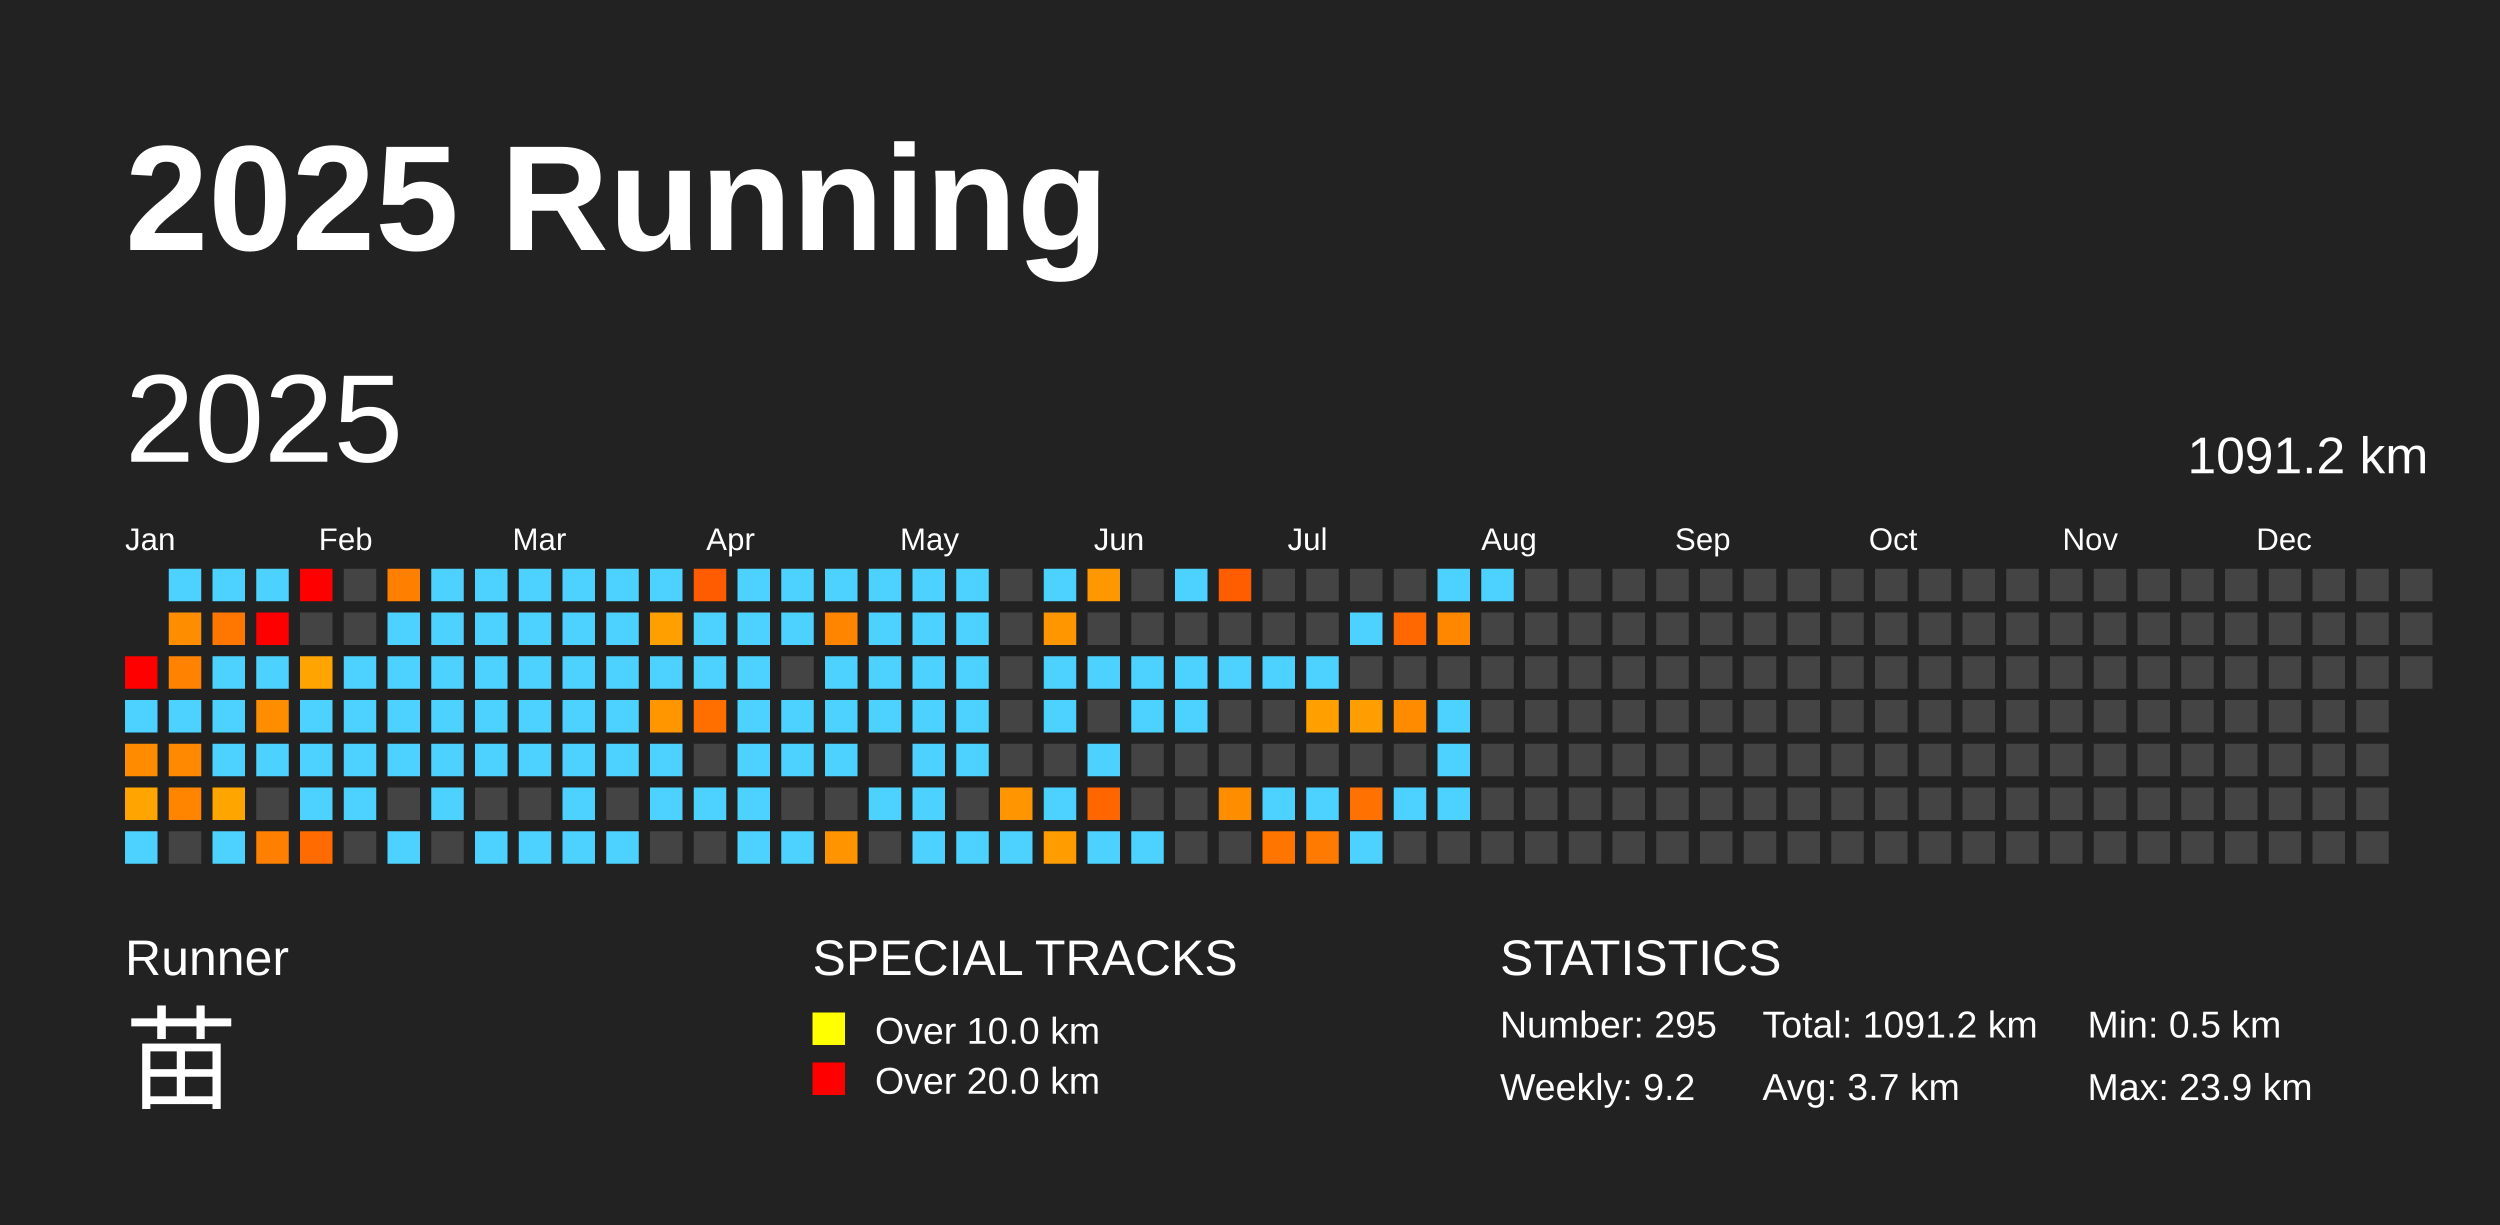
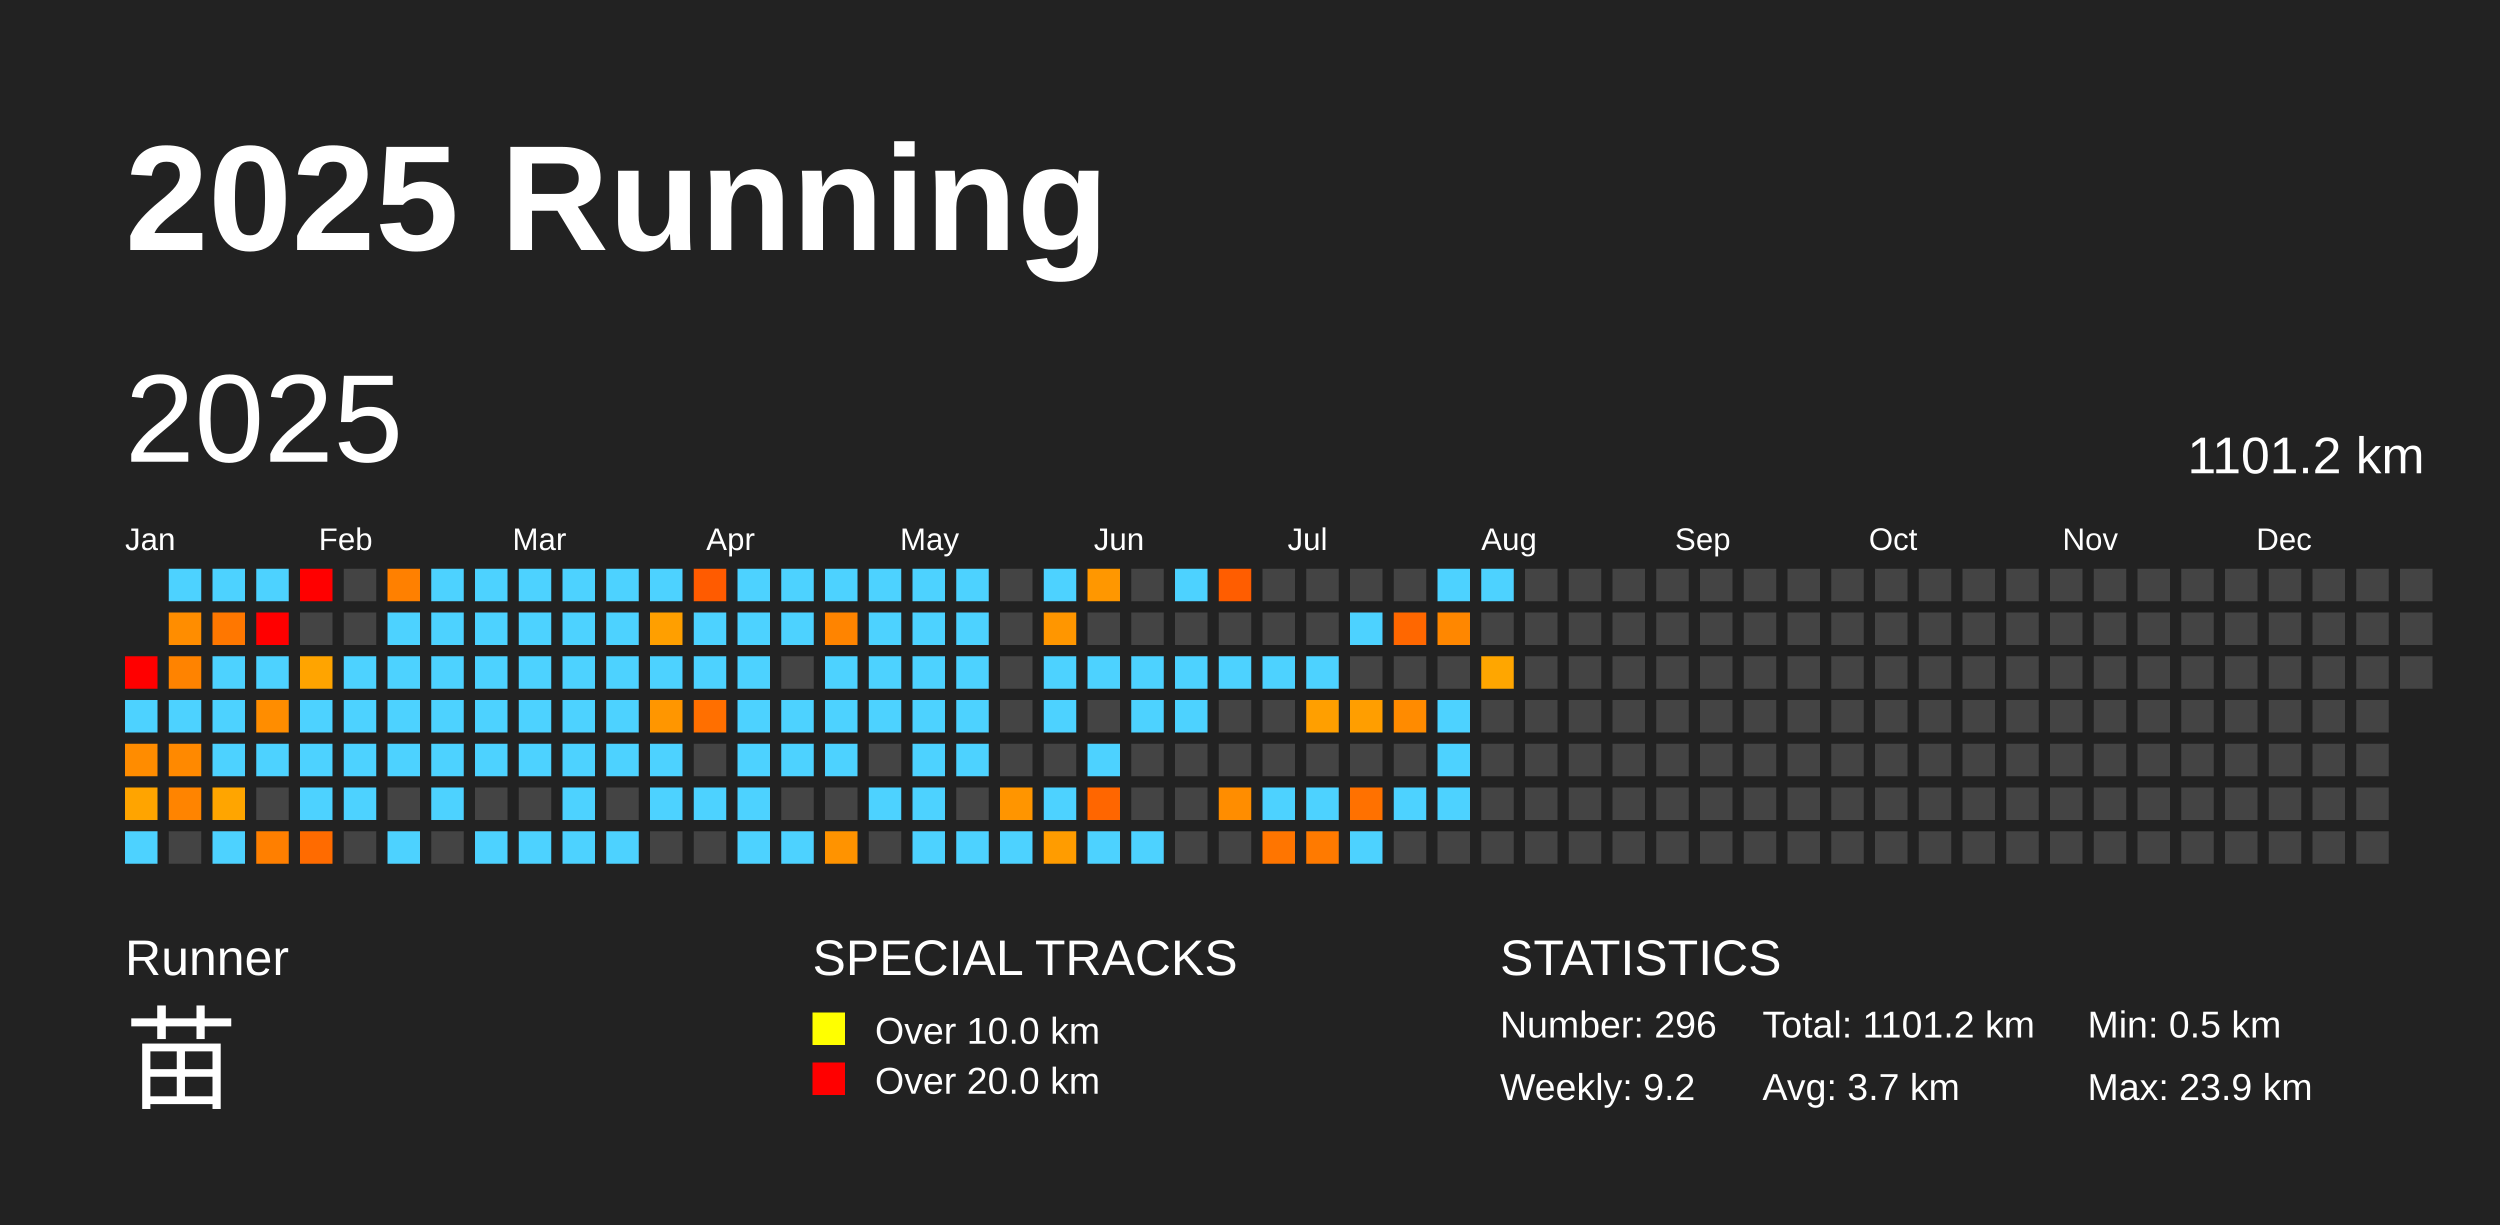
<svg xmlns="http://www.w3.org/2000/svg" baseProfile="full" height="98mm" version="1.1" viewBox="0,0,200,98" width="200mm">
  <defs />
  <rect fill="#222222" height="98" width="200" x="0" y="0" />
  <text fill="#FFFFFF" style="font-size:12px; font-family:Arial; font-weight:bold;" x="10" y="20">2025 Running</text>
  <text fill="#FFFFFF" style="font-size:4px; font-family:Arial" x="10" y="78">Runner</text>
  <text fill="#FFFFFF" style="font-size:9px; font-family:Arial" x="10" y="88">苗</text>
  <text fill="#FFFFFF" style="font-size:4px; font-family:Arial" x="65" y="78">SPECIAL TRACKS</text>
  <rect fill="yellow" height="2.6" width="2.6" x="65" y="81" />
  <text fill="#FFFFFF" style="font-size:3px; font-family:Arial" x="70" y="83.5">Over 10.0 km</text>
  <rect fill="red" height="2.6" width="2.6" x="65" y="85" />
  <text fill="#FFFFFF" style="font-size:3px; font-family:Arial" x="70" y="87.5">Over 20.0 km</text>
  <text fill="#FFFFFF" style="font-size:4px; font-family:Arial" x="120" y="78">STATISTICS</text>
-   <text fill="#FFFFFF" style="font-size:3px; font-family:Arial" x="120" y="83">Number: 295</text>
+   <text fill="#FFFFFF" style="font-size:3px; font-family:Arial" x="120" y="83">Number: 296</text>
  <text fill="#FFFFFF" style="font-size:3px; font-family:Arial" x="120" y="88">Weekly: 9.2</text>
-   <text fill="#FFFFFF" style="font-size:3px; font-family:Arial" x="141" y="83">Total: 1091.2 km</text>
+   <text fill="#FFFFFF" style="font-size:3px; font-family:Arial" x="141" y="83">Total: 1101.2 km</text>
  <text fill="#FFFFFF" style="font-size:3px; font-family:Arial" x="141" y="88">Avg: 3.7 km</text>
  <text fill="#FFFFFF" style="font-size:3px; font-family:Arial" x="167" y="83">Min: 0.5 km</text>
  <text fill="#FFFFFF" style="font-size:3px; font-family:Arial" x="167" y="88">Max: 23.9 km</text>
  <text dominant-baseline="hanging" fill="#FFFFFF" style="font-size:10.0px; font-family:Arial;" x="10" y="30">2025</text>
-   <text dominant-baseline="hanging" fill="#FFFFFF" style="font-size:4.125px; font-family:Arial;" x="175" y="35">1091.2 km</text>
+   <text dominant-baseline="hanging" fill="#FFFFFF" style="font-size:4.125px; font-family:Arial;" x="175" y="35">1101.2 km</text>
  <text fill="#FFFFFF" style="font-size:2.5px; font-family:Arial" x="10.0" y="44">Jan</text>
  <text fill="#FFFFFF" style="font-size:2.5px; font-family:Arial" x="25.5" y="44">Feb</text>
  <text fill="#FFFFFF" style="font-size:2.5px; font-family:Arial" x="41.0" y="44">Mar</text>
  <text fill="#FFFFFF" style="font-size:2.5px; font-family:Arial" x="56.5" y="44">Apr</text>
  <text fill="#FFFFFF" style="font-size:2.5px; font-family:Arial" x="72.0" y="44">May</text>
  <text fill="#FFFFFF" style="font-size:2.5px; font-family:Arial" x="87.5" y="44">Jun</text>
  <text fill="#FFFFFF" style="font-size:2.5px; font-family:Arial" x="103.0" y="44">Jul</text>
  <text fill="#FFFFFF" style="font-size:2.5px; font-family:Arial" x="118.5" y="44">Aug</text>
  <text fill="#FFFFFF" style="font-size:2.5px; font-family:Arial" x="134.0" y="44">Sep</text>
  <text fill="#FFFFFF" style="font-size:2.5px; font-family:Arial" x="149.5" y="44">Oct</text>
  <text fill="#FFFFFF" style="font-size:2.5px; font-family:Arial" x="165.0" y="44">Nov</text>
  <text fill="#FFFFFF" style="font-size:2.5px; font-family:Arial" x="180.5" y="44">Dec</text>
  <rect fill="red" height="2.6" width="2.6" x="10.0" y="52.5" />
  <rect fill="#4dd2ff" height="2.6" width="2.6" x="10.0" y="56.0" />
  <rect fill="#ff8c00" height="2.6" width="2.6" x="10.0" y="59.5" />
  <rect fill="#ffa400" height="2.6" width="2.6" x="10.0" y="63.0" />
  <rect fill="#4dd2ff" height="2.6" width="2.6" x="10.0" y="66.5" />
  <rect fill="#4dd2ff" height="2.6" width="2.6" x="13.5" y="45.5" />
  <rect fill="#ff8d00" height="2.6" width="2.6" x="13.5" y="49.0" />
  <rect fill="#ff8300" height="2.6" width="2.6" x="13.5" y="52.5" />
  <rect fill="#4dd2ff" height="2.6" width="2.6" x="13.5" y="56.0" />
  <rect fill="#ff8900" height="2.6" width="2.6" x="13.5" y="59.5" />
  <rect fill="#ff8400" height="2.6" width="2.6" x="13.5" y="63.0" />
  <rect fill="#444444" height="2.6" width="2.6" x="13.5" y="66.5" />
  <rect fill="#4dd2ff" height="2.6" width="2.6" x="17.0" y="45.5" />
  <rect fill="#ff7700" height="2.6" width="2.6" x="17.0" y="49.0" />
  <rect fill="#4dd2ff" height="2.6" width="2.6" x="17.0" y="52.5" />
  <rect fill="#4dd2ff" height="2.6" width="2.6" x="17.0" y="56.0" />
  <rect fill="#4dd2ff" height="2.6" width="2.6" x="17.0" y="59.5" />
  <rect fill="#ffa500" height="2.6" width="2.6" x="17.0" y="63.0" />
  <rect fill="#4dd2ff" height="2.6" width="2.6" x="17.0" y="66.5" />
  <rect fill="#4dd2ff" height="2.6" width="2.6" x="20.5" y="45.5" />
  <rect fill="red" height="2.6" width="2.6" x="20.5" y="49.0" />
  <rect fill="#4dd2ff" height="2.6" width="2.6" x="20.5" y="52.5" />
  <rect fill="#ff8d00" height="2.6" width="2.6" x="20.5" y="56.0" />
  <rect fill="#4dd2ff" height="2.6" width="2.6" x="20.5" y="59.5" />
  <rect fill="#444444" height="2.6" width="2.6" x="20.5" y="63.0" />
  <rect fill="#ff7f00" height="2.6" width="2.6" x="20.5" y="66.5" />
  <rect fill="red" height="2.6" width="2.6" x="24.0" y="45.5" />
  <rect fill="#444444" height="2.6" width="2.6" x="24.0" y="49.0" />
  <rect fill="#ffa400" height="2.6" width="2.6" x="24.0" y="52.5" />
  <rect fill="#4dd2ff" height="2.6" width="2.6" x="24.0" y="56.0" />
  <rect fill="#4dd2ff" height="2.6" width="2.6" x="24.0" y="59.5" />
  <rect fill="#4dd2ff" height="2.6" width="2.6" x="24.0" y="63.0" />
  <rect fill="#ff6b00" height="2.6" width="2.6" x="24.0" y="66.5" />
  <rect fill="#444444" height="2.6" width="2.6" x="27.5" y="45.5" />
  <rect fill="#444444" height="2.6" width="2.6" x="27.5" y="49.0" />
  <rect fill="#4dd2ff" height="2.6" width="2.6" x="27.5" y="52.5" />
  <rect fill="#4dd2ff" height="2.6" width="2.6" x="27.5" y="56.0" />
  <rect fill="#4dd2ff" height="2.6" width="2.6" x="27.5" y="59.5" />
  <rect fill="#4dd2ff" height="2.6" width="2.6" x="27.5" y="63.0" />
  <rect fill="#444444" height="2.6" width="2.6" x="27.5" y="66.5" />
  <rect fill="#ff8000" height="2.6" width="2.6" x="31.0" y="45.5" />
  <rect fill="#4dd2ff" height="2.6" width="2.6" x="31.0" y="49.0" />
  <rect fill="#4dd2ff" height="2.6" width="2.6" x="31.0" y="52.5" />
  <rect fill="#4dd2ff" height="2.6" width="2.6" x="31.0" y="56.0" />
  <rect fill="#4dd2ff" height="2.6" width="2.6" x="31.0" y="59.5" />
  <rect fill="#444444" height="2.6" width="2.6" x="31.0" y="63.0" />
  <rect fill="#4dd2ff" height="2.6" width="2.6" x="31.0" y="66.5" />
  <rect fill="#4dd2ff" height="2.6" width="2.6" x="34.5" y="45.5" />
  <rect fill="#4dd2ff" height="2.6" width="2.6" x="34.5" y="49.0" />
  <rect fill="#4dd2ff" height="2.6" width="2.6" x="34.5" y="52.5" />
  <rect fill="#4dd2ff" height="2.6" width="2.6" x="34.5" y="56.0" />
  <rect fill="#4dd2ff" height="2.6" width="2.6" x="34.5" y="59.5" />
  <rect fill="#4dd2ff" height="2.6" width="2.6" x="34.5" y="63.0" />
  <rect fill="#444444" height="2.6" width="2.6" x="34.5" y="66.5" />
  <rect fill="#4dd2ff" height="2.6" width="2.6" x="38.0" y="45.5" />
  <rect fill="#4dd2ff" height="2.6" width="2.6" x="38.0" y="49.0" />
  <rect fill="#4dd2ff" height="2.6" width="2.6" x="38.0" y="52.5" />
  <rect fill="#4dd2ff" height="2.6" width="2.6" x="38.0" y="56.0" />
  <rect fill="#4dd2ff" height="2.6" width="2.6" x="38.0" y="59.5" />
  <rect fill="#444444" height="2.6" width="2.6" x="38.0" y="63.0" />
  <rect fill="#4dd2ff" height="2.6" width="2.6" x="38.0" y="66.5" />
  <rect fill="#4dd2ff" height="2.6" width="2.6" x="41.5" y="45.5" />
  <rect fill="#4dd2ff" height="2.6" width="2.6" x="41.5" y="49.0" />
  <rect fill="#4dd2ff" height="2.6" width="2.6" x="41.5" y="52.5" />
  <rect fill="#4dd2ff" height="2.6" width="2.6" x="41.5" y="56.0" />
  <rect fill="#4dd2ff" height="2.6" width="2.6" x="41.5" y="59.5" />
  <rect fill="#444444" height="2.6" width="2.6" x="41.5" y="63.0" />
  <rect fill="#4dd2ff" height="2.6" width="2.6" x="41.5" y="66.5" />
  <rect fill="#4dd2ff" height="2.6" width="2.6" x="45.0" y="45.5" />
  <rect fill="#4dd2ff" height="2.6" width="2.6" x="45.0" y="49.0" />
  <rect fill="#4dd2ff" height="2.6" width="2.6" x="45.0" y="52.5" />
  <rect fill="#4dd2ff" height="2.6" width="2.6" x="45.0" y="56.0" />
  <rect fill="#4dd2ff" height="2.6" width="2.6" x="45.0" y="59.5" />
  <rect fill="#4dd2ff" height="2.6" width="2.6" x="45.0" y="63.0" />
  <rect fill="#4dd2ff" height="2.6" width="2.6" x="45.0" y="66.5" />
  <rect fill="#4dd2ff" height="2.6" width="2.6" x="48.5" y="45.5" />
  <rect fill="#4dd2ff" height="2.6" width="2.6" x="48.5" y="49.0" />
  <rect fill="#4dd2ff" height="2.6" width="2.6" x="48.5" y="52.5" />
  <rect fill="#4dd2ff" height="2.6" width="2.6" x="48.5" y="56.0" />
  <rect fill="#4dd2ff" height="2.6" width="2.6" x="48.5" y="59.5" />
  <rect fill="#444444" height="2.6" width="2.6" x="48.5" y="63.0" />
  <rect fill="#4dd2ff" height="2.6" width="2.6" x="48.5" y="66.5" />
  <rect fill="#4dd2ff" height="2.6" width="2.6" x="52.0" y="45.5" />
  <rect fill="#ff9f00" height="2.6" width="2.6" x="52.0" y="49.0" />
  <rect fill="#4dd2ff" height="2.6" width="2.6" x="52.0" y="52.5" />
  <rect fill="#ff9600" height="2.6" width="2.6" x="52.0" y="56.0" />
  <rect fill="#4dd2ff" height="2.6" width="2.6" x="52.0" y="59.5" />
  <rect fill="#4dd2ff" height="2.6" width="2.6" x="52.0" y="63.0" />
  <rect fill="#444444" height="2.6" width="2.6" x="52.0" y="66.5" />
  <rect fill="#ff5b00" height="2.6" width="2.6" x="55.5" y="45.5" />
  <rect fill="#4dd2ff" height="2.6" width="2.6" x="55.5" y="49.0" />
  <rect fill="#4dd2ff" height="2.6" width="2.6" x="55.5" y="52.5" />
  <rect fill="#ff6f00" height="2.6" width="2.6" x="55.5" y="56.0" />
  <rect fill="#444444" height="2.6" width="2.6" x="55.5" y="59.5" />
  <rect fill="#4dd2ff" height="2.6" width="2.6" x="55.5" y="63.0" />
  <rect fill="#444444" height="2.6" width="2.6" x="55.5" y="66.5" />
  <rect fill="#4dd2ff" height="2.6" width="2.6" x="59.0" y="45.5" />
  <rect fill="#4dd2ff" height="2.6" width="2.6" x="59.0" y="49.0" />
  <rect fill="#4dd2ff" height="2.6" width="2.6" x="59.0" y="52.5" />
  <rect fill="#4dd2ff" height="2.6" width="2.6" x="59.0" y="56.0" />
  <rect fill="#4dd2ff" height="2.6" width="2.6" x="59.0" y="59.5" />
  <rect fill="#4dd2ff" height="2.6" width="2.6" x="59.0" y="63.0" />
  <rect fill="#4dd2ff" height="2.6" width="2.6" x="59.0" y="66.5" />
  <rect fill="#4dd2ff" height="2.6" width="2.6" x="62.5" y="45.5" />
  <rect fill="#4dd2ff" height="2.6" width="2.6" x="62.5" y="49.0" />
  <rect fill="#444444" height="2.6" width="2.6" x="62.5" y="52.5" />
  <rect fill="#4dd2ff" height="2.6" width="2.6" x="62.5" y="56.0" />
  <rect fill="#4dd2ff" height="2.6" width="2.6" x="62.5" y="59.5" />
  <rect fill="#444444" height="2.6" width="2.6" x="62.5" y="63.0" />
  <rect fill="#4dd2ff" height="2.6" width="2.6" x="62.5" y="66.5" />
  <rect fill="#4dd2ff" height="2.6" width="2.6" x="66.0" y="45.5" />
  <rect fill="#ff8400" height="2.6" width="2.6" x="66.0" y="49.0" />
  <rect fill="#4dd2ff" height="2.6" width="2.6" x="66.0" y="52.5" />
  <rect fill="#4dd2ff" height="2.6" width="2.6" x="66.0" y="56.0" />
  <rect fill="#4dd2ff" height="2.6" width="2.6" x="66.0" y="59.5" />
  <rect fill="#444444" height="2.6" width="2.6" x="66.0" y="63.0" />
  <rect fill="#ff9300" height="2.6" width="2.6" x="66.0" y="66.5" />
  <rect fill="#4dd2ff" height="2.6" width="2.6" x="69.5" y="45.5" />
  <rect fill="#4dd2ff" height="2.6" width="2.6" x="69.5" y="49.0" />
  <rect fill="#4dd2ff" height="2.6" width="2.6" x="69.5" y="52.5" />
  <rect fill="#4dd2ff" height="2.6" width="2.6" x="69.5" y="56.0" />
  <rect fill="#444444" height="2.6" width="2.6" x="69.5" y="59.5" />
  <rect fill="#4dd2ff" height="2.6" width="2.6" x="69.5" y="63.0" />
  <rect fill="#444444" height="2.6" width="2.6" x="69.5" y="66.5" />
  <rect fill="#4dd2ff" height="2.6" width="2.6" x="73.0" y="45.5" />
  <rect fill="#4dd2ff" height="2.6" width="2.6" x="73.0" y="49.0" />
  <rect fill="#4dd2ff" height="2.6" width="2.6" x="73.0" y="52.5" />
  <rect fill="#4dd2ff" height="2.6" width="2.6" x="73.0" y="56.0" />
  <rect fill="#4dd2ff" height="2.6" width="2.6" x="73.0" y="59.5" />
  <rect fill="#4dd2ff" height="2.6" width="2.6" x="73.0" y="63.0" />
  <rect fill="#4dd2ff" height="2.6" width="2.6" x="73.0" y="66.5" />
  <rect fill="#4dd2ff" height="2.6" width="2.6" x="76.5" y="45.5" />
  <rect fill="#4dd2ff" height="2.6" width="2.6" x="76.5" y="49.0" />
  <rect fill="#4dd2ff" height="2.6" width="2.6" x="76.5" y="52.5" />
  <rect fill="#4dd2ff" height="2.6" width="2.6" x="76.5" y="56.0" />
  <rect fill="#4dd2ff" height="2.6" width="2.6" x="76.5" y="59.5" />
  <rect fill="#444444" height="2.6" width="2.6" x="76.5" y="63.0" />
  <rect fill="#4dd2ff" height="2.6" width="2.6" x="76.5" y="66.5" />
  <rect fill="#444444" height="2.6" width="2.6" x="80.0" y="45.5" />
  <rect fill="#444444" height="2.6" width="2.6" x="80.0" y="49.0" />
  <rect fill="#444444" height="2.6" width="2.6" x="80.0" y="52.5" />
  <rect fill="#444444" height="2.6" width="2.6" x="80.0" y="56.0" />
  <rect fill="#444444" height="2.6" width="2.6" x="80.0" y="59.5" />
  <rect fill="#ff9500" height="2.6" width="2.6" x="80.0" y="63.0" />
  <rect fill="#4dd2ff" height="2.6" width="2.6" x="80.0" y="66.5" />
  <rect fill="#4dd2ff" height="2.6" width="2.6" x="83.5" y="45.5" />
  <rect fill="#ff9600" height="2.6" width="2.6" x="83.5" y="49.0" />
  <rect fill="#4dd2ff" height="2.6" width="2.6" x="83.5" y="52.5" />
  <rect fill="#4dd2ff" height="2.6" width="2.6" x="83.5" y="56.0" />
  <rect fill="#444444" height="2.6" width="2.6" x="83.5" y="59.5" />
  <rect fill="#4dd2ff" height="2.6" width="2.6" x="83.5" y="63.0" />
  <rect fill="#ff9c00" height="2.6" width="2.6" x="83.5" y="66.5" />
  <rect fill="#ff9700" height="2.6" width="2.6" x="87.0" y="45.5" />
  <rect fill="#444444" height="2.6" width="2.6" x="87.0" y="49.0" />
  <rect fill="#4dd2ff" height="2.6" width="2.6" x="87.0" y="52.5" />
  <rect fill="#444444" height="2.6" width="2.6" x="87.0" y="56.0" />
  <rect fill="#4dd2ff" height="2.6" width="2.6" x="87.0" y="59.5" />
  <rect fill="#ff6600" height="2.6" width="2.6" x="87.0" y="63.0" />
  <rect fill="#4dd2ff" height="2.6" width="2.6" x="87.0" y="66.5" />
  <rect fill="#444444" height="2.6" width="2.6" x="90.5" y="45.5" />
  <rect fill="#444444" height="2.6" width="2.6" x="90.5" y="49.0" />
  <rect fill="#4dd2ff" height="2.6" width="2.6" x="90.5" y="52.5" />
  <rect fill="#4dd2ff" height="2.6" width="2.6" x="90.5" y="56.0" />
  <rect fill="#444444" height="2.6" width="2.6" x="90.5" y="59.5" />
  <rect fill="#444444" height="2.6" width="2.6" x="90.5" y="63.0" />
  <rect fill="#4dd2ff" height="2.6" width="2.6" x="90.5" y="66.5" />
  <rect fill="#4dd2ff" height="2.6" width="2.6" x="94.0" y="45.5" />
  <rect fill="#444444" height="2.6" width="2.6" x="94.0" y="49.0" />
  <rect fill="#4dd2ff" height="2.6" width="2.6" x="94.0" y="52.5" />
  <rect fill="#4dd2ff" height="2.6" width="2.6" x="94.0" y="56.0" />
  <rect fill="#444444" height="2.6" width="2.6" x="94.0" y="59.5" />
  <rect fill="#444444" height="2.6" width="2.6" x="94.0" y="63.0" />
  <rect fill="#444444" height="2.6" width="2.6" x="94.0" y="66.5" />
  <rect fill="#ff5d00" height="2.6" width="2.6" x="97.5" y="45.5" />
  <rect fill="#444444" height="2.6" width="2.6" x="97.5" y="49.0" />
  <rect fill="#4dd2ff" height="2.6" width="2.6" x="97.5" y="52.5" />
  <rect fill="#444444" height="2.6" width="2.6" x="97.5" y="56.0" />
  <rect fill="#444444" height="2.6" width="2.6" x="97.5" y="59.5" />
  <rect fill="#ff8d00" height="2.6" width="2.6" x="97.5" y="63.0" />
  <rect fill="#444444" height="2.6" width="2.6" x="97.5" y="66.5" />
  <rect fill="#444444" height="2.6" width="2.6" x="101.0" y="45.5" />
  <rect fill="#444444" height="2.6" width="2.6" x="101.0" y="49.0" />
  <rect fill="#4dd2ff" height="2.6" width="2.6" x="101.0" y="52.5" />
  <rect fill="#444444" height="2.6" width="2.6" x="101.0" y="56.0" />
  <rect fill="#444444" height="2.6" width="2.6" x="101.0" y="59.5" />
  <rect fill="#4dd2ff" height="2.6" width="2.6" x="101.0" y="63.0" />
  <rect fill="#ff7500" height="2.6" width="2.6" x="101.0" y="66.5" />
  <rect fill="#444444" height="2.6" width="2.6" x="104.5" y="45.5" />
  <rect fill="#444444" height="2.6" width="2.6" x="104.5" y="49.0" />
  <rect fill="#4dd2ff" height="2.6" width="2.6" x="104.5" y="52.5" />
  <rect fill="#ff9f00" height="2.6" width="2.6" x="104.5" y="56.0" />
  <rect fill="#444444" height="2.6" width="2.6" x="104.5" y="59.5" />
  <rect fill="#4dd2ff" height="2.6" width="2.6" x="104.5" y="63.0" />
  <rect fill="#ff7a00" height="2.6" width="2.6" x="104.5" y="66.5" />
  <rect fill="#444444" height="2.6" width="2.6" x="108.0" y="45.5" />
  <rect fill="#4dd2ff" height="2.6" width="2.6" x="108.0" y="49.0" />
  <rect fill="#444444" height="2.6" width="2.6" x="108.0" y="52.5" />
  <rect fill="#ff9e00" height="2.6" width="2.6" x="108.0" y="56.0" />
  <rect fill="#444444" height="2.6" width="2.6" x="108.0" y="59.5" />
  <rect fill="#ff7100" height="2.6" width="2.6" x="108.0" y="63.0" />
  <rect fill="#4dd2ff" height="2.6" width="2.6" x="108.0" y="66.5" />
  <rect fill="#444444" height="2.6" width="2.6" x="111.5" y="45.5" />
  <rect fill="#ff6700" height="2.6" width="2.6" x="111.5" y="49.0" />
  <rect fill="#444444" height="2.6" width="2.6" x="111.5" y="52.5" />
  <rect fill="#ff8b00" height="2.6" width="2.6" x="111.5" y="56.0" />
  <rect fill="#444444" height="2.6" width="2.6" x="111.5" y="59.5" />
  <rect fill="#4dd2ff" height="2.6" width="2.6" x="111.5" y="63.0" />
  <rect fill="#444444" height="2.6" width="2.6" x="111.5" y="66.5" />
  <rect fill="#4dd2ff" height="2.6" width="2.6" x="115.0" y="45.5" />
  <rect fill="#ff8700" height="2.6" width="2.6" x="115.0" y="49.0" />
  <rect fill="#444444" height="2.6" width="2.6" x="115.0" y="52.5" />
  <rect fill="#4dd2ff" height="2.6" width="2.6" x="115.0" y="56.0" />
  <rect fill="#4dd2ff" height="2.6" width="2.6" x="115.0" y="59.5" />
  <rect fill="#4dd2ff" height="2.6" width="2.6" x="115.0" y="63.0" />
  <rect fill="#444444" height="2.6" width="2.6" x="115.0" y="66.5" />
  <rect fill="#4dd2ff" height="2.6" width="2.6" x="118.5" y="45.5" />
  <rect fill="#444444" height="2.6" width="2.6" x="118.5" y="49.0" />
-   <rect fill="#444444" height="2.6" width="2.6" x="118.5" y="52.5" />
+   <rect fill="#ffa600" height="2.6" width="2.6" x="118.5" y="52.5" />
  <rect fill="#444444" height="2.6" width="2.6" x="118.5" y="56.0" />
  <rect fill="#444444" height="2.6" width="2.6" x="118.5" y="59.5" />
  <rect fill="#444444" height="2.6" width="2.6" x="118.5" y="63.0" />
  <rect fill="#444444" height="2.6" width="2.6" x="118.5" y="66.5" />
  <rect fill="#444444" height="2.6" width="2.6" x="122.0" y="45.5" />
  <rect fill="#444444" height="2.6" width="2.6" x="122.0" y="49.0" />
  <rect fill="#444444" height="2.6" width="2.6" x="122.0" y="52.5" />
  <rect fill="#444444" height="2.6" width="2.6" x="122.0" y="56.0" />
  <rect fill="#444444" height="2.6" width="2.6" x="122.0" y="59.5" />
  <rect fill="#444444" height="2.6" width="2.6" x="122.0" y="63.0" />
  <rect fill="#444444" height="2.6" width="2.6" x="122.0" y="66.5" />
  <rect fill="#444444" height="2.6" width="2.6" x="125.5" y="45.5" />
  <rect fill="#444444" height="2.6" width="2.6" x="125.5" y="49.0" />
  <rect fill="#444444" height="2.6" width="2.6" x="125.5" y="52.5" />
  <rect fill="#444444" height="2.6" width="2.6" x="125.5" y="56.0" />
  <rect fill="#444444" height="2.6" width="2.6" x="125.5" y="59.5" />
  <rect fill="#444444" height="2.6" width="2.6" x="125.5" y="63.0" />
  <rect fill="#444444" height="2.6" width="2.6" x="125.5" y="66.5" />
  <rect fill="#444444" height="2.6" width="2.6" x="129.0" y="45.5" />
  <rect fill="#444444" height="2.6" width="2.6" x="129.0" y="49.0" />
  <rect fill="#444444" height="2.6" width="2.6" x="129.0" y="52.5" />
  <rect fill="#444444" height="2.6" width="2.6" x="129.0" y="56.0" />
  <rect fill="#444444" height="2.6" width="2.6" x="129.0" y="59.5" />
  <rect fill="#444444" height="2.6" width="2.6" x="129.0" y="63.0" />
  <rect fill="#444444" height="2.6" width="2.6" x="129.0" y="66.5" />
  <rect fill="#444444" height="2.6" width="2.6" x="132.5" y="45.5" />
  <rect fill="#444444" height="2.6" width="2.6" x="132.5" y="49.0" />
  <rect fill="#444444" height="2.6" width="2.6" x="132.5" y="52.5" />
  <rect fill="#444444" height="2.6" width="2.6" x="132.5" y="56.0" />
  <rect fill="#444444" height="2.6" width="2.6" x="132.5" y="59.5" />
  <rect fill="#444444" height="2.6" width="2.6" x="132.5" y="63.0" />
  <rect fill="#444444" height="2.6" width="2.6" x="132.5" y="66.5" />
  <rect fill="#444444" height="2.6" width="2.6" x="136.0" y="45.5" />
  <rect fill="#444444" height="2.6" width="2.6" x="136.0" y="49.0" />
  <rect fill="#444444" height="2.6" width="2.6" x="136.0" y="52.5" />
  <rect fill="#444444" height="2.6" width="2.6" x="136.0" y="56.0" />
  <rect fill="#444444" height="2.6" width="2.6" x="136.0" y="59.5" />
  <rect fill="#444444" height="2.6" width="2.6" x="136.0" y="63.0" />
  <rect fill="#444444" height="2.6" width="2.6" x="136.0" y="66.5" />
  <rect fill="#444444" height="2.6" width="2.6" x="139.5" y="45.5" />
  <rect fill="#444444" height="2.6" width="2.6" x="139.5" y="49.0" />
  <rect fill="#444444" height="2.6" width="2.6" x="139.5" y="52.5" />
  <rect fill="#444444" height="2.6" width="2.6" x="139.5" y="56.0" />
  <rect fill="#444444" height="2.6" width="2.6" x="139.5" y="59.5" />
  <rect fill="#444444" height="2.6" width="2.6" x="139.5" y="63.0" />
  <rect fill="#444444" height="2.6" width="2.6" x="139.5" y="66.5" />
  <rect fill="#444444" height="2.6" width="2.6" x="143.0" y="45.5" />
  <rect fill="#444444" height="2.6" width="2.6" x="143.0" y="49.0" />
  <rect fill="#444444" height="2.6" width="2.6" x="143.0" y="52.5" />
  <rect fill="#444444" height="2.6" width="2.6" x="143.0" y="56.0" />
  <rect fill="#444444" height="2.6" width="2.6" x="143.0" y="59.5" />
  <rect fill="#444444" height="2.6" width="2.6" x="143.0" y="63.0" />
  <rect fill="#444444" height="2.6" width="2.6" x="143.0" y="66.5" />
  <rect fill="#444444" height="2.6" width="2.6" x="146.5" y="45.5" />
  <rect fill="#444444" height="2.6" width="2.6" x="146.5" y="49.0" />
  <rect fill="#444444" height="2.6" width="2.6" x="146.5" y="52.5" />
  <rect fill="#444444" height="2.6" width="2.6" x="146.5" y="56.0" />
  <rect fill="#444444" height="2.6" width="2.6" x="146.5" y="59.5" />
  <rect fill="#444444" height="2.6" width="2.6" x="146.5" y="63.0" />
  <rect fill="#444444" height="2.6" width="2.6" x="146.5" y="66.5" />
  <rect fill="#444444" height="2.6" width="2.6" x="150.0" y="45.5" />
  <rect fill="#444444" height="2.6" width="2.6" x="150.0" y="49.0" />
  <rect fill="#444444" height="2.6" width="2.6" x="150.0" y="52.5" />
  <rect fill="#444444" height="2.6" width="2.6" x="150.0" y="56.0" />
  <rect fill="#444444" height="2.6" width="2.6" x="150.0" y="59.5" />
  <rect fill="#444444" height="2.6" width="2.6" x="150.0" y="63.0" />
  <rect fill="#444444" height="2.6" width="2.6" x="150.0" y="66.5" />
  <rect fill="#444444" height="2.6" width="2.6" x="153.5" y="45.5" />
  <rect fill="#444444" height="2.6" width="2.6" x="153.5" y="49.0" />
  <rect fill="#444444" height="2.6" width="2.6" x="153.5" y="52.5" />
  <rect fill="#444444" height="2.6" width="2.6" x="153.5" y="56.0" />
  <rect fill="#444444" height="2.6" width="2.6" x="153.5" y="59.5" />
  <rect fill="#444444" height="2.6" width="2.6" x="153.5" y="63.0" />
  <rect fill="#444444" height="2.6" width="2.6" x="153.5" y="66.5" />
  <rect fill="#444444" height="2.6" width="2.6" x="157.0" y="45.5" />
  <rect fill="#444444" height="2.6" width="2.6" x="157.0" y="49.0" />
  <rect fill="#444444" height="2.6" width="2.6" x="157.0" y="52.5" />
  <rect fill="#444444" height="2.6" width="2.6" x="157.0" y="56.0" />
  <rect fill="#444444" height="2.6" width="2.6" x="157.0" y="59.5" />
  <rect fill="#444444" height="2.6" width="2.6" x="157.0" y="63.0" />
  <rect fill="#444444" height="2.6" width="2.6" x="157.0" y="66.5" />
  <rect fill="#444444" height="2.6" width="2.6" x="160.5" y="45.5" />
  <rect fill="#444444" height="2.6" width="2.6" x="160.5" y="49.0" />
  <rect fill="#444444" height="2.6" width="2.6" x="160.5" y="52.5" />
  <rect fill="#444444" height="2.6" width="2.6" x="160.5" y="56.0" />
  <rect fill="#444444" height="2.6" width="2.6" x="160.5" y="59.5" />
  <rect fill="#444444" height="2.6" width="2.6" x="160.5" y="63.0" />
  <rect fill="#444444" height="2.6" width="2.6" x="160.5" y="66.5" />
  <rect fill="#444444" height="2.6" width="2.6" x="164.0" y="45.5" />
  <rect fill="#444444" height="2.6" width="2.6" x="164.0" y="49.0" />
  <rect fill="#444444" height="2.6" width="2.6" x="164.0" y="52.5" />
  <rect fill="#444444" height="2.6" width="2.6" x="164.0" y="56.0" />
  <rect fill="#444444" height="2.6" width="2.6" x="164.0" y="59.5" />
  <rect fill="#444444" height="2.6" width="2.6" x="164.0" y="63.0" />
  <rect fill="#444444" height="2.6" width="2.6" x="164.0" y="66.5" />
  <rect fill="#444444" height="2.6" width="2.6" x="167.5" y="45.5" />
  <rect fill="#444444" height="2.6" width="2.6" x="167.5" y="49.0" />
  <rect fill="#444444" height="2.6" width="2.6" x="167.5" y="52.5" />
  <rect fill="#444444" height="2.6" width="2.6" x="167.5" y="56.0" />
  <rect fill="#444444" height="2.6" width="2.6" x="167.5" y="59.5" />
  <rect fill="#444444" height="2.6" width="2.6" x="167.5" y="63.0" />
  <rect fill="#444444" height="2.6" width="2.6" x="167.5" y="66.5" />
  <rect fill="#444444" height="2.6" width="2.6" x="171.0" y="45.5" />
  <rect fill="#444444" height="2.6" width="2.6" x="171.0" y="49.0" />
  <rect fill="#444444" height="2.6" width="2.6" x="171.0" y="52.5" />
  <rect fill="#444444" height="2.6" width="2.6" x="171.0" y="56.0" />
  <rect fill="#444444" height="2.6" width="2.6" x="171.0" y="59.5" />
  <rect fill="#444444" height="2.6" width="2.6" x="171.0" y="63.0" />
  <rect fill="#444444" height="2.6" width="2.6" x="171.0" y="66.5" />
  <rect fill="#444444" height="2.6" width="2.6" x="174.5" y="45.5" />
  <rect fill="#444444" height="2.6" width="2.6" x="174.5" y="49.0" />
  <rect fill="#444444" height="2.6" width="2.6" x="174.5" y="52.5" />
  <rect fill="#444444" height="2.6" width="2.6" x="174.5" y="56.0" />
  <rect fill="#444444" height="2.6" width="2.6" x="174.5" y="59.5" />
  <rect fill="#444444" height="2.6" width="2.6" x="174.5" y="63.0" />
  <rect fill="#444444" height="2.6" width="2.6" x="174.5" y="66.5" />
  <rect fill="#444444" height="2.6" width="2.6" x="178.0" y="45.5" />
  <rect fill="#444444" height="2.6" width="2.6" x="178.0" y="49.0" />
  <rect fill="#444444" height="2.6" width="2.6" x="178.0" y="52.5" />
  <rect fill="#444444" height="2.6" width="2.6" x="178.0" y="56.0" />
  <rect fill="#444444" height="2.6" width="2.6" x="178.0" y="59.5" />
  <rect fill="#444444" height="2.6" width="2.6" x="178.0" y="63.0" />
  <rect fill="#444444" height="2.6" width="2.6" x="178.0" y="66.5" />
  <rect fill="#444444" height="2.6" width="2.6" x="181.5" y="45.5" />
  <rect fill="#444444" height="2.6" width="2.6" x="181.5" y="49.0" />
  <rect fill="#444444" height="2.6" width="2.6" x="181.5" y="52.5" />
  <rect fill="#444444" height="2.6" width="2.6" x="181.5" y="56.0" />
  <rect fill="#444444" height="2.6" width="2.6" x="181.5" y="59.5" />
  <rect fill="#444444" height="2.6" width="2.6" x="181.5" y="63.0" />
  <rect fill="#444444" height="2.6" width="2.6" x="181.5" y="66.5" />
  <rect fill="#444444" height="2.6" width="2.6" x="185.0" y="45.5" />
  <rect fill="#444444" height="2.6" width="2.6" x="185.0" y="49.0" />
  <rect fill="#444444" height="2.6" width="2.6" x="185.0" y="52.5" />
  <rect fill="#444444" height="2.6" width="2.6" x="185.0" y="56.0" />
  <rect fill="#444444" height="2.6" width="2.6" x="185.0" y="59.5" />
  <rect fill="#444444" height="2.6" width="2.6" x="185.0" y="63.0" />
  <rect fill="#444444" height="2.6" width="2.6" x="185.0" y="66.5" />
  <rect fill="#444444" height="2.6" width="2.6" x="188.5" y="45.5" />
  <rect fill="#444444" height="2.6" width="2.6" x="188.5" y="49.0" />
  <rect fill="#444444" height="2.6" width="2.6" x="188.5" y="52.5" />
  <rect fill="#444444" height="2.6" width="2.6" x="188.5" y="56.0" />
  <rect fill="#444444" height="2.6" width="2.6" x="188.5" y="59.5" />
  <rect fill="#444444" height="2.6" width="2.6" x="188.5" y="63.0" />
  <rect fill="#444444" height="2.6" width="2.6" x="188.5" y="66.5" />
  <rect fill="#444444" height="2.6" width="2.6" x="192.0" y="45.5" />
  <rect fill="#444444" height="2.6" width="2.6" x="192.0" y="49.0" />
  <rect fill="#444444" height="2.6" width="2.6" x="192.0" y="52.5" />
</svg>
